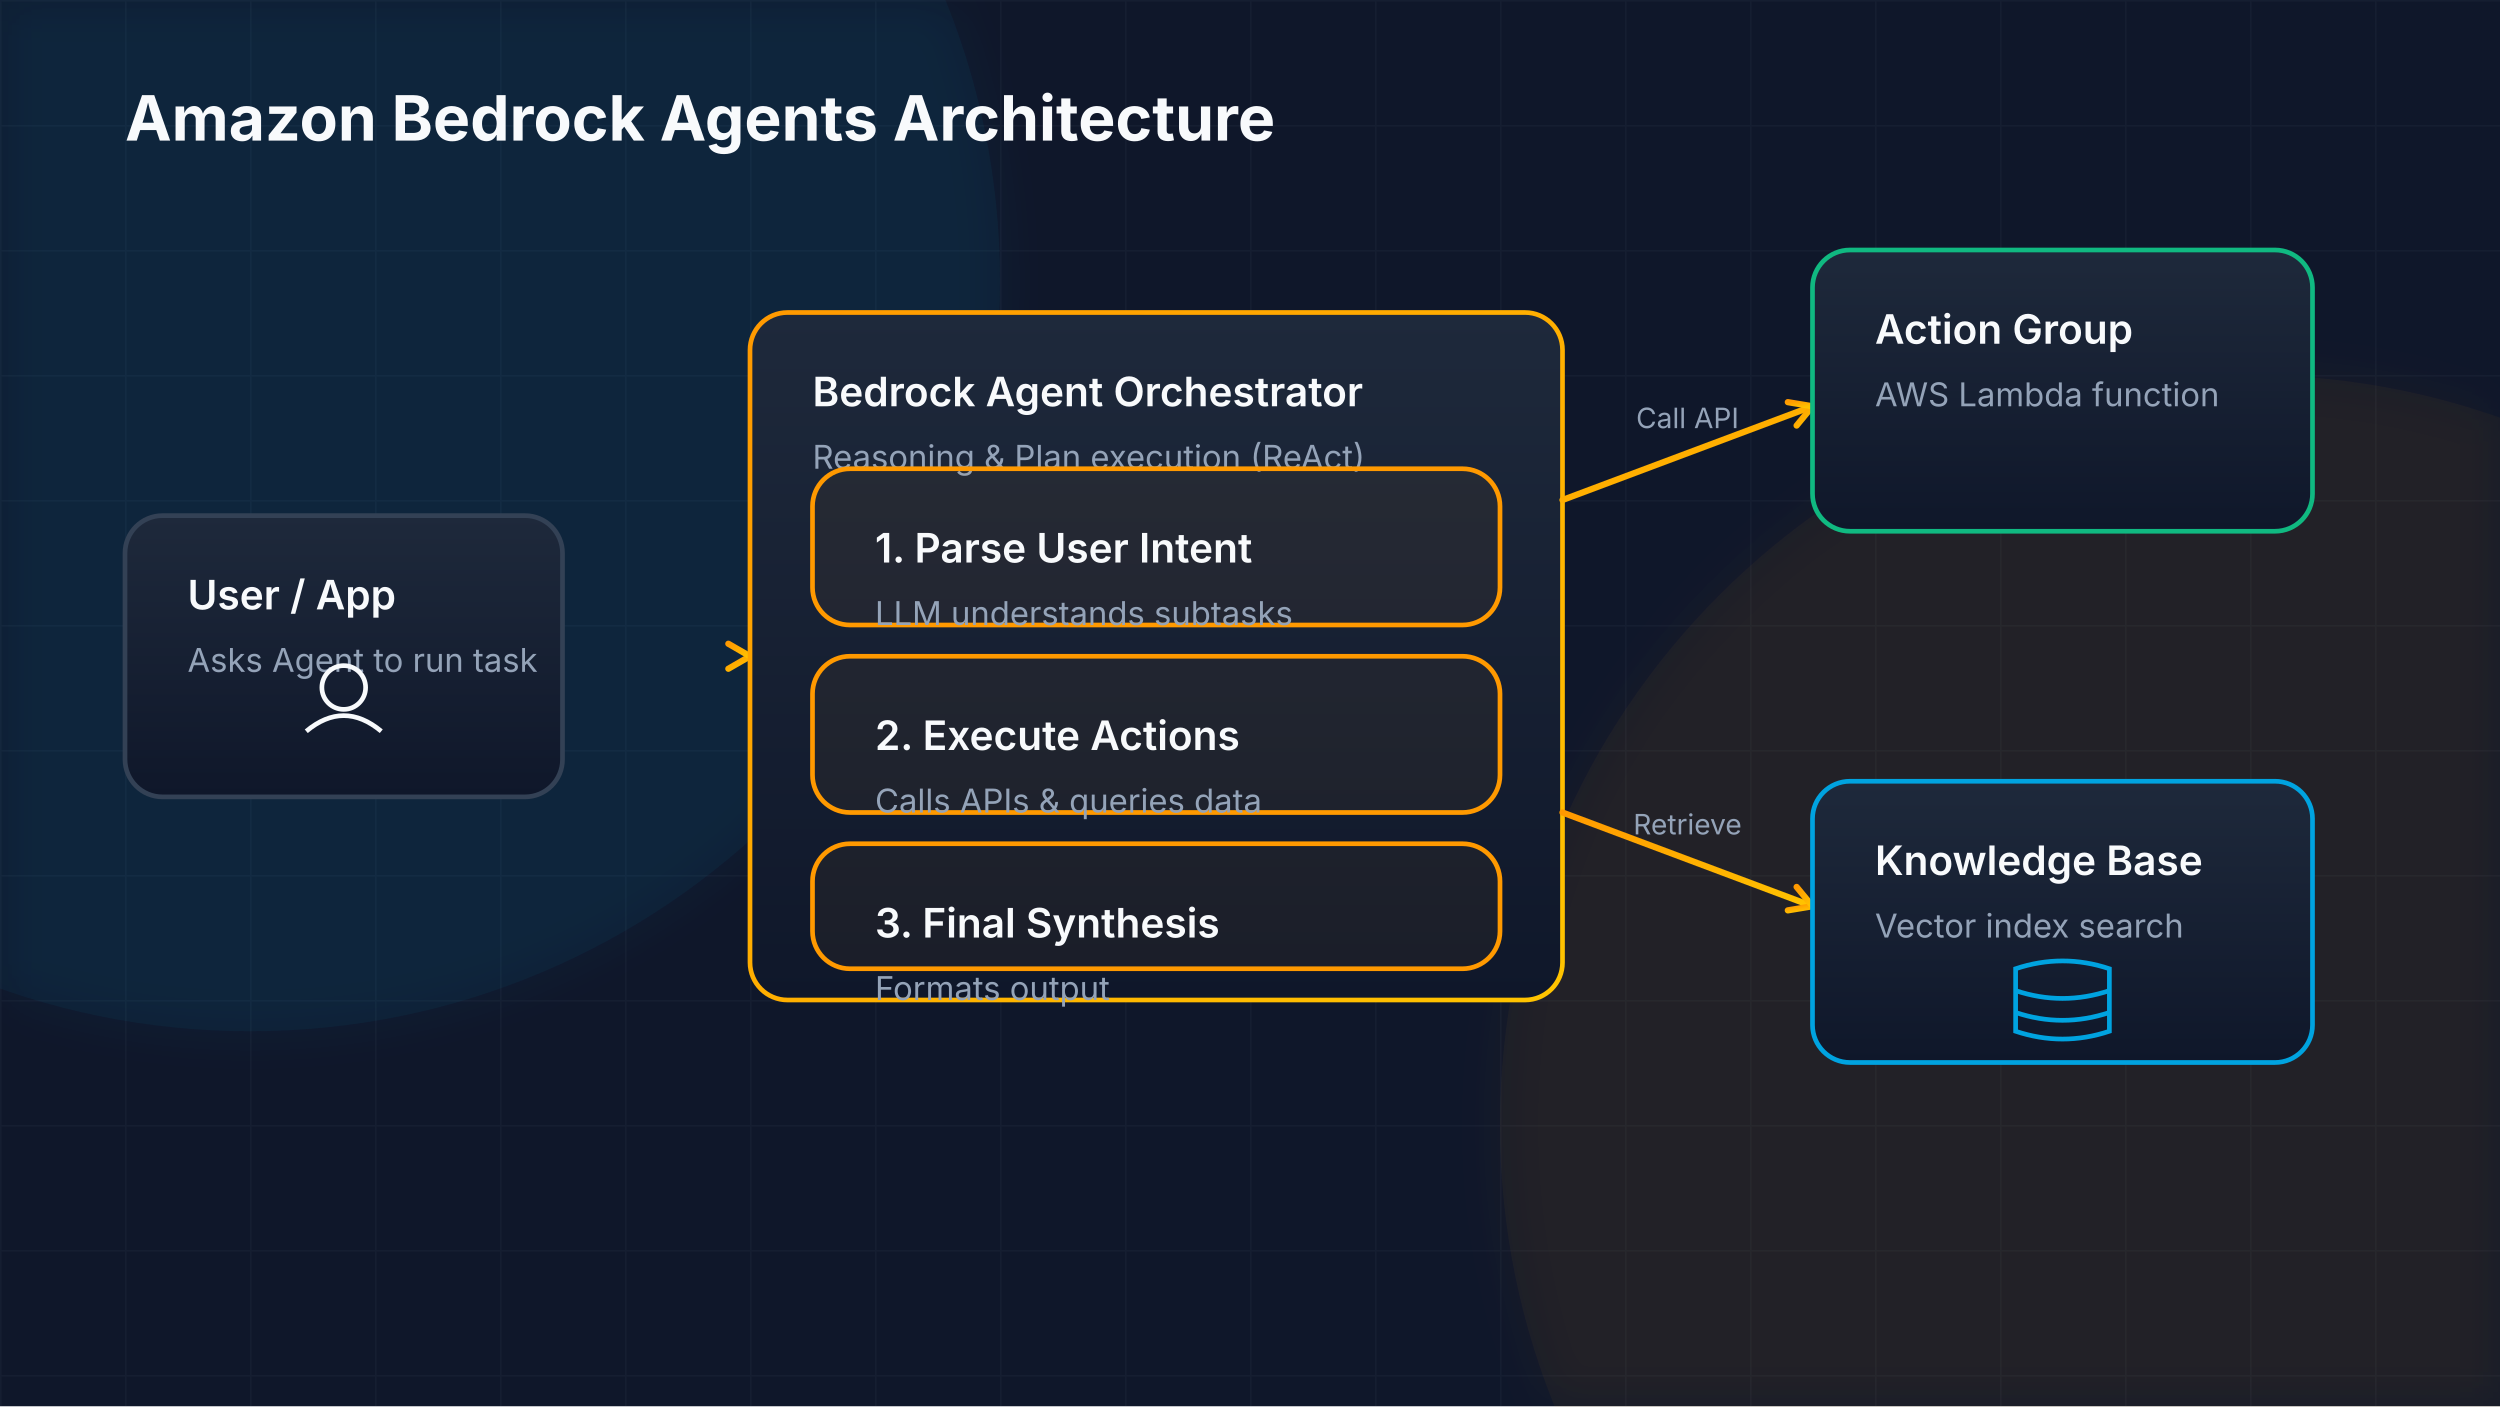
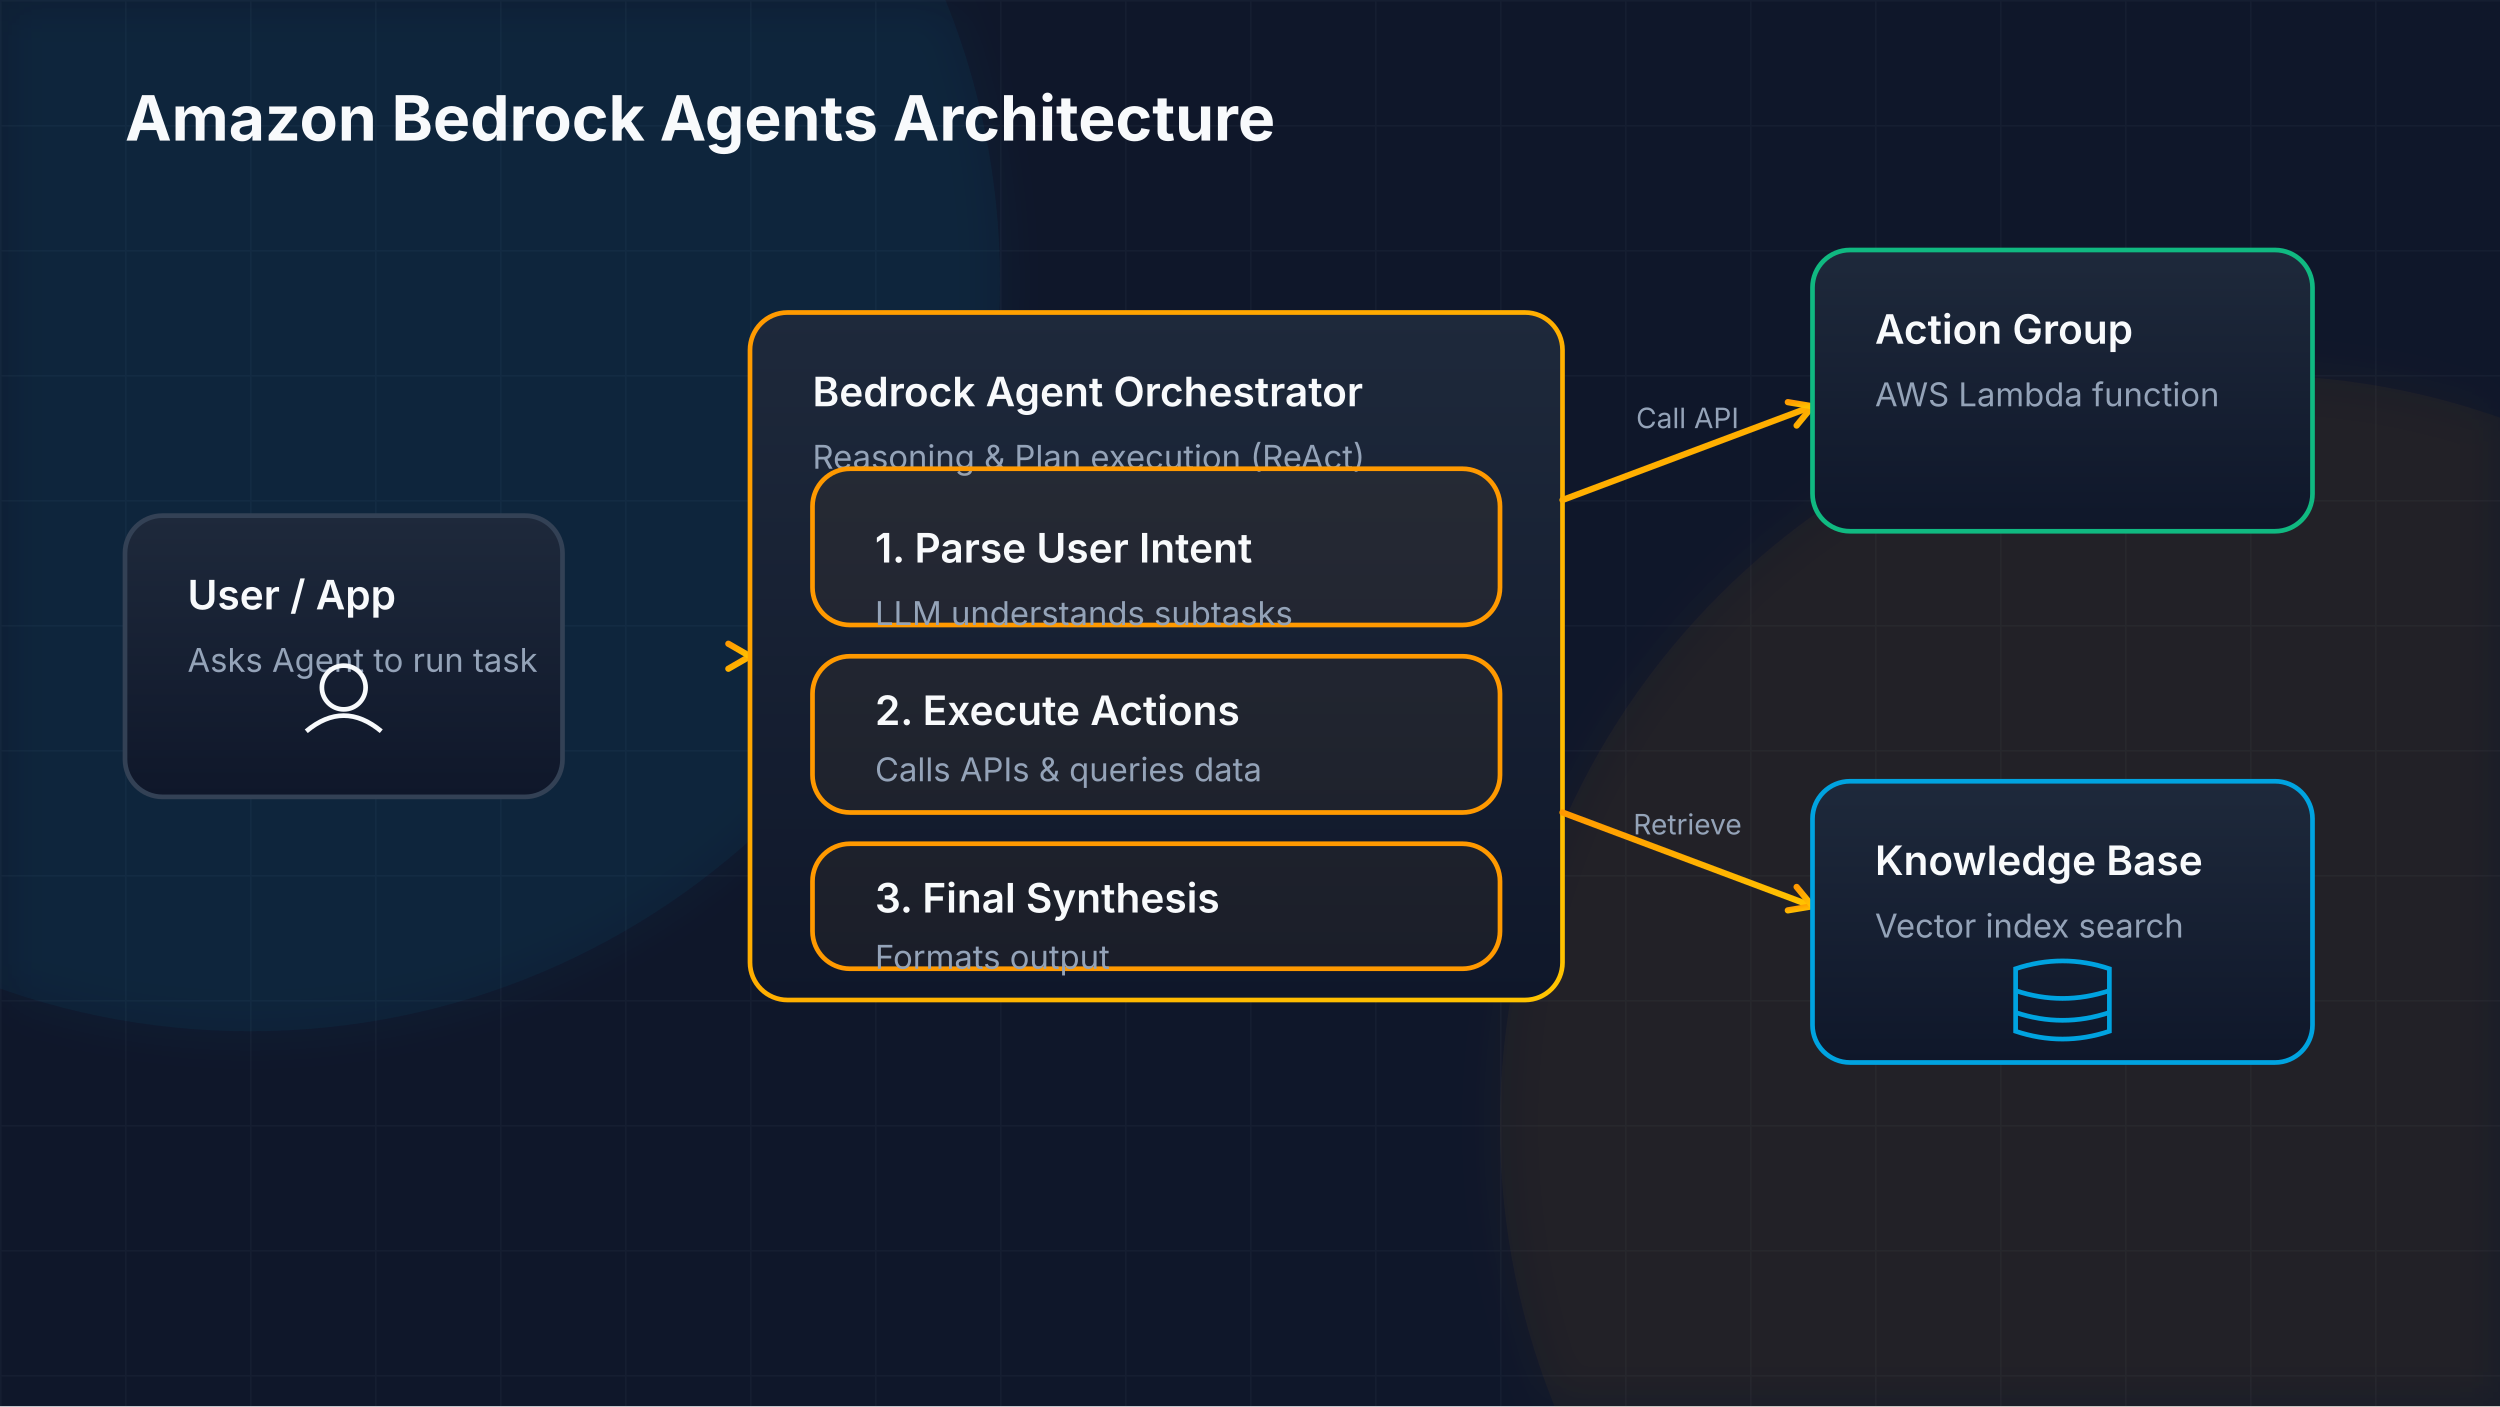
<svg xmlns="http://www.w3.org/2000/svg" viewBox="0 0 800 450" width="100%" height="100%">
  <defs>
    <linearGradient id="aws-orange" x1="0%" y1="0%" x2="100%" y2="100%">
      <stop offset="0%" stop-color="#FF9900" />
      <stop offset="100%" stop-color="#FFC400" />
    </linearGradient>
    <linearGradient id="cloud-blue" x1="0%" y1="0%" x2="100%" y2="100%">
      <stop offset="0%" stop-color="#00A3E0" />
      <stop offset="100%" stop-color="#1D70B8" />
    </linearGradient>
    <linearGradient id="success-green" x1="0%" y1="0%" x2="100%" y2="100%">
      <stop offset="0%" stop-color="#10B981" />
      <stop offset="100%" stop-color="#059669" />
    </linearGradient>
    <linearGradient id="alert-red" x1="0%" y1="0%" x2="100%" y2="100%">
      <stop offset="0%" stop-color="#EF4444" />
      <stop offset="100%" stop-color="#DC2626" />
    </linearGradient>
    <linearGradient id="warning-gold" x1="0%" y1="0%" x2="100%" y2="100%">
      <stop offset="0%" stop-color="#F59E0B" />
      <stop offset="100%" stop-color="#D97706" />
    </linearGradient>
    <linearGradient id="dark-card" x1="0%" y1="0%" x2="0%" y2="100%">
      <stop offset="0%" stop-color="#1E293B" />
      <stop offset="100%" stop-color="#0F172A" />
    </linearGradient>
    <linearGradient id="purple-glow" x1="0%" y1="0%" x2="100%" y2="100%">
      <stop offset="0%" stop-color="#8B5CF6" />
      <stop offset="100%" stop-color="#6D28D9" />
    </linearGradient>
    <filter id="glow-orange" x="-20%" y="-20%" width="140%" height="140%">
      <feGaussianBlur stdDeviation="8" result="blur" />
      <feComposite in="SourceGraphic" in2="blur" operator="over" />
    </filter>
    <filter id="glow-blue" x="-20%" y="-20%" width="140%" height="140%">
      <feGaussianBlur stdDeviation="8" result="blur" />
      <feComposite in="SourceGraphic" in2="blur" operator="over" />
    </filter>
    <pattern id="grid" width="40" height="40" patternUnits="userSpaceOnUse">
      <path d="M 40 0 L 0 0 0 40" fill="none" stroke="rgba(148, 163, 184, 0.05)" stroke-width="1" />
    </pattern>
  </defs>
  <rect width="800" height="450" fill="#0F172A" />
  <rect width="800" height="450" fill="url(#grid)" />
  <circle cx="80" cy="90" r="240" fill="rgba(0, 163, 224, 0.05)" filter="url(#glow-blue)" />
  <circle cx="720" cy="360" r="240" fill="rgba(255, 153, 0, 0.04)" filter="url(#glow-orange)" />
  <text x="40" y="45" font-family="Inter, system-ui, sans-serif" font-size="20" font-weight="700" fill="#F8FAFC">Amazon Bedrock Agents Architecture</text>
  <rect x="40" y="165" width="140" height="90" rx="12" fill="url(#dark-card)" stroke="#334155" stroke-width="1.5" />
  <text x="60" y="195" font-family="Inter, system-ui, sans-serif" font-size="13" font-weight="600" fill="#F8FAFC">User / App</text>
  <text x="60" y="215" font-family="Inter, system-ui, sans-serif" font-size="10.5" fill="#94A3B8">Asks Agent to run task</text>
  <g transform="translate(95, 210)">
    <circle cx="15" cy="10" r="7" fill="none" stroke="#F8FAFC" stroke-width="1.5" />
    <path d="M 3,24 Q 15,14 27,24" fill="none" stroke="#F8FAFC" stroke-width="1.5" />
  </g>
  <line x1="180" y1="210" x2="240" y2="210" stroke="url(#aws-orange)" stroke-width="2" stroke-linecap="round" />
  <line x1="240" y1="210" x2="233.072" y2="214.0" stroke="url(#aws-orange)" stroke-width="2" stroke-linecap="round" />
  <line x1="240" y1="210" x2="233.072" y2="206.0" stroke="url(#aws-orange)" stroke-width="2" stroke-linecap="round" />
  <rect x="240" y="100" width="260" height="220" rx="12" fill="url(#dark-card)" stroke="url(#aws-orange)" stroke-width="1.5" />
  <text x="260" y="130" font-family="Inter, system-ui, sans-serif" font-size="13" font-weight="600" fill="#F8FAFC">Bedrock Agent Orchestrator</text>
  <text x="260" y="150" font-family="Inter, system-ui, sans-serif" font-size="10.5" fill="#94A3B8">Reasoning &amp; Plan execution (ReAct)</text>
  <rect x="260" y="150" width="220" height="50" rx="12" fill="rgba(255,153,0,0.05)" stroke="#FF9900" stroke-width="1.5" />
  <text x="280" y="180" font-family="Inter, system-ui, sans-serif" font-size="13" font-weight="600" fill="#F8FAFC">1. Parse User Intent</text>
  <text x="280" y="200" font-family="Inter, system-ui, sans-serif" font-size="10.5" fill="#94A3B8">LLM understands subtasks</text>
  <rect x="260" y="210" width="220" height="50" rx="12" fill="rgba(255,153,0,0.05)" stroke="#FF9900" stroke-width="1.5" />
-   <text x="280" y="240" font-family="Inter, system-ui, sans-serif" font-size="13" font-weight="600" fill="#F8FAFC">2. Execute Actions</text>
-   <text x="280" y="260" font-family="Inter, system-ui, sans-serif" font-size="10.5" fill="#94A3B8">Calls APIs &amp; queries data</text>
+   <text x="280" y="232.0" font-family="Inter, system-ui, sans-serif" font-size="13" font-weight="600" fill="#F8FAFC">2. Execute Actions</text>
+   <text x="280" y="250.0" font-family="Inter, system-ui, sans-serif" font-size="10.5" fill="#94A3B8">Calls APIs &amp; queries data</text>
  <rect x="260" y="270" width="220" height="40" rx="12" fill="rgba(255,153,0,0.05)" stroke="#FF9900" stroke-width="1.5" />
-   <text x="280" y="300" font-family="Inter, system-ui, sans-serif" font-size="13" font-weight="600" fill="#F8FAFC">3. Final Synthesis</text>
-   <text x="280" y="320" font-family="Inter, system-ui, sans-serif" font-size="10.5" fill="#94A3B8">Formats output</text>
+   <text x="280" y="292.0" font-family="Inter, system-ui, sans-serif" font-size="13" font-weight="600" fill="#F8FAFC">3. Final Synthesis</text>
+   <text x="280" y="310.0" font-family="Inter, system-ui, sans-serif" font-size="10.5" fill="#94A3B8">Formats output</text>
  <line x1="500" y1="160" x2="580" y2="130" stroke="url(#aws-orange)" stroke-width="2" stroke-linecap="round" />
  <line x1="580" y1="130" x2="574.917" y2="136.178" stroke="url(#aws-orange)" stroke-width="2" stroke-linecap="round" />
  <line x1="580" y1="130" x2="572.108" y2="128.687" stroke="url(#aws-orange)" stroke-width="2" stroke-linecap="round" />
  <text x="540.0" y="137.0" font-family="Inter" font-size="9" fill="#94A3B8" text-anchor="middle">Call API</text>
  <line x1="500" y1="260" x2="580" y2="290" stroke="url(#aws-orange)" stroke-width="2" stroke-linecap="round" />
  <line x1="580" y1="290" x2="572.108" y2="291.313" stroke="url(#aws-orange)" stroke-width="2" stroke-linecap="round" />
  <line x1="580" y1="290" x2="574.917" y2="283.822" stroke="url(#aws-orange)" stroke-width="2" stroke-linecap="round" />
  <text x="540.0" y="267.0" font-family="Inter" font-size="9" fill="#94A3B8" text-anchor="middle">Retrieve</text>
  <rect x="580" y="80" width="160" height="90" rx="12" fill="url(#dark-card)" stroke="#10B981" stroke-width="1.5" />
  <text x="600" y="110" font-family="Inter, system-ui, sans-serif" font-size="13" font-weight="600" fill="#F8FAFC">Action Group</text>
  <text x="600" y="130" font-family="Inter, system-ui, sans-serif" font-size="10.5" fill="#94A3B8">AWS Lambda function</text>
  <rect x="580" y="250" width="160" height="90" rx="12" fill="url(#dark-card)" stroke="#00A3E0" stroke-width="1.5" />
  <text x="600" y="280" font-family="Inter, system-ui, sans-serif" font-size="13" font-weight="600" fill="#F8FAFC">Knowledge Base</text>
  <text x="600" y="300" font-family="Inter, system-ui, sans-serif" font-size="10.5" fill="#94A3B8">Vector index search</text>
  <g transform="translate(645, 305)">
    <path d="M 0,5 Q 15,0 30,5 L 30,25 Q 15,30 0,25 Z" fill="none" stroke="#00A3E0" stroke-width="1.5" />
    <path d="M 0,12 Q 15,17 30,12" fill="none" stroke="#00A3E0" stroke-width="1.5" />
    <path d="M 0,19 Q 15,24 30,19" fill="none" stroke="#00A3E0" stroke-width="1.5" />
  </g>
</svg>
